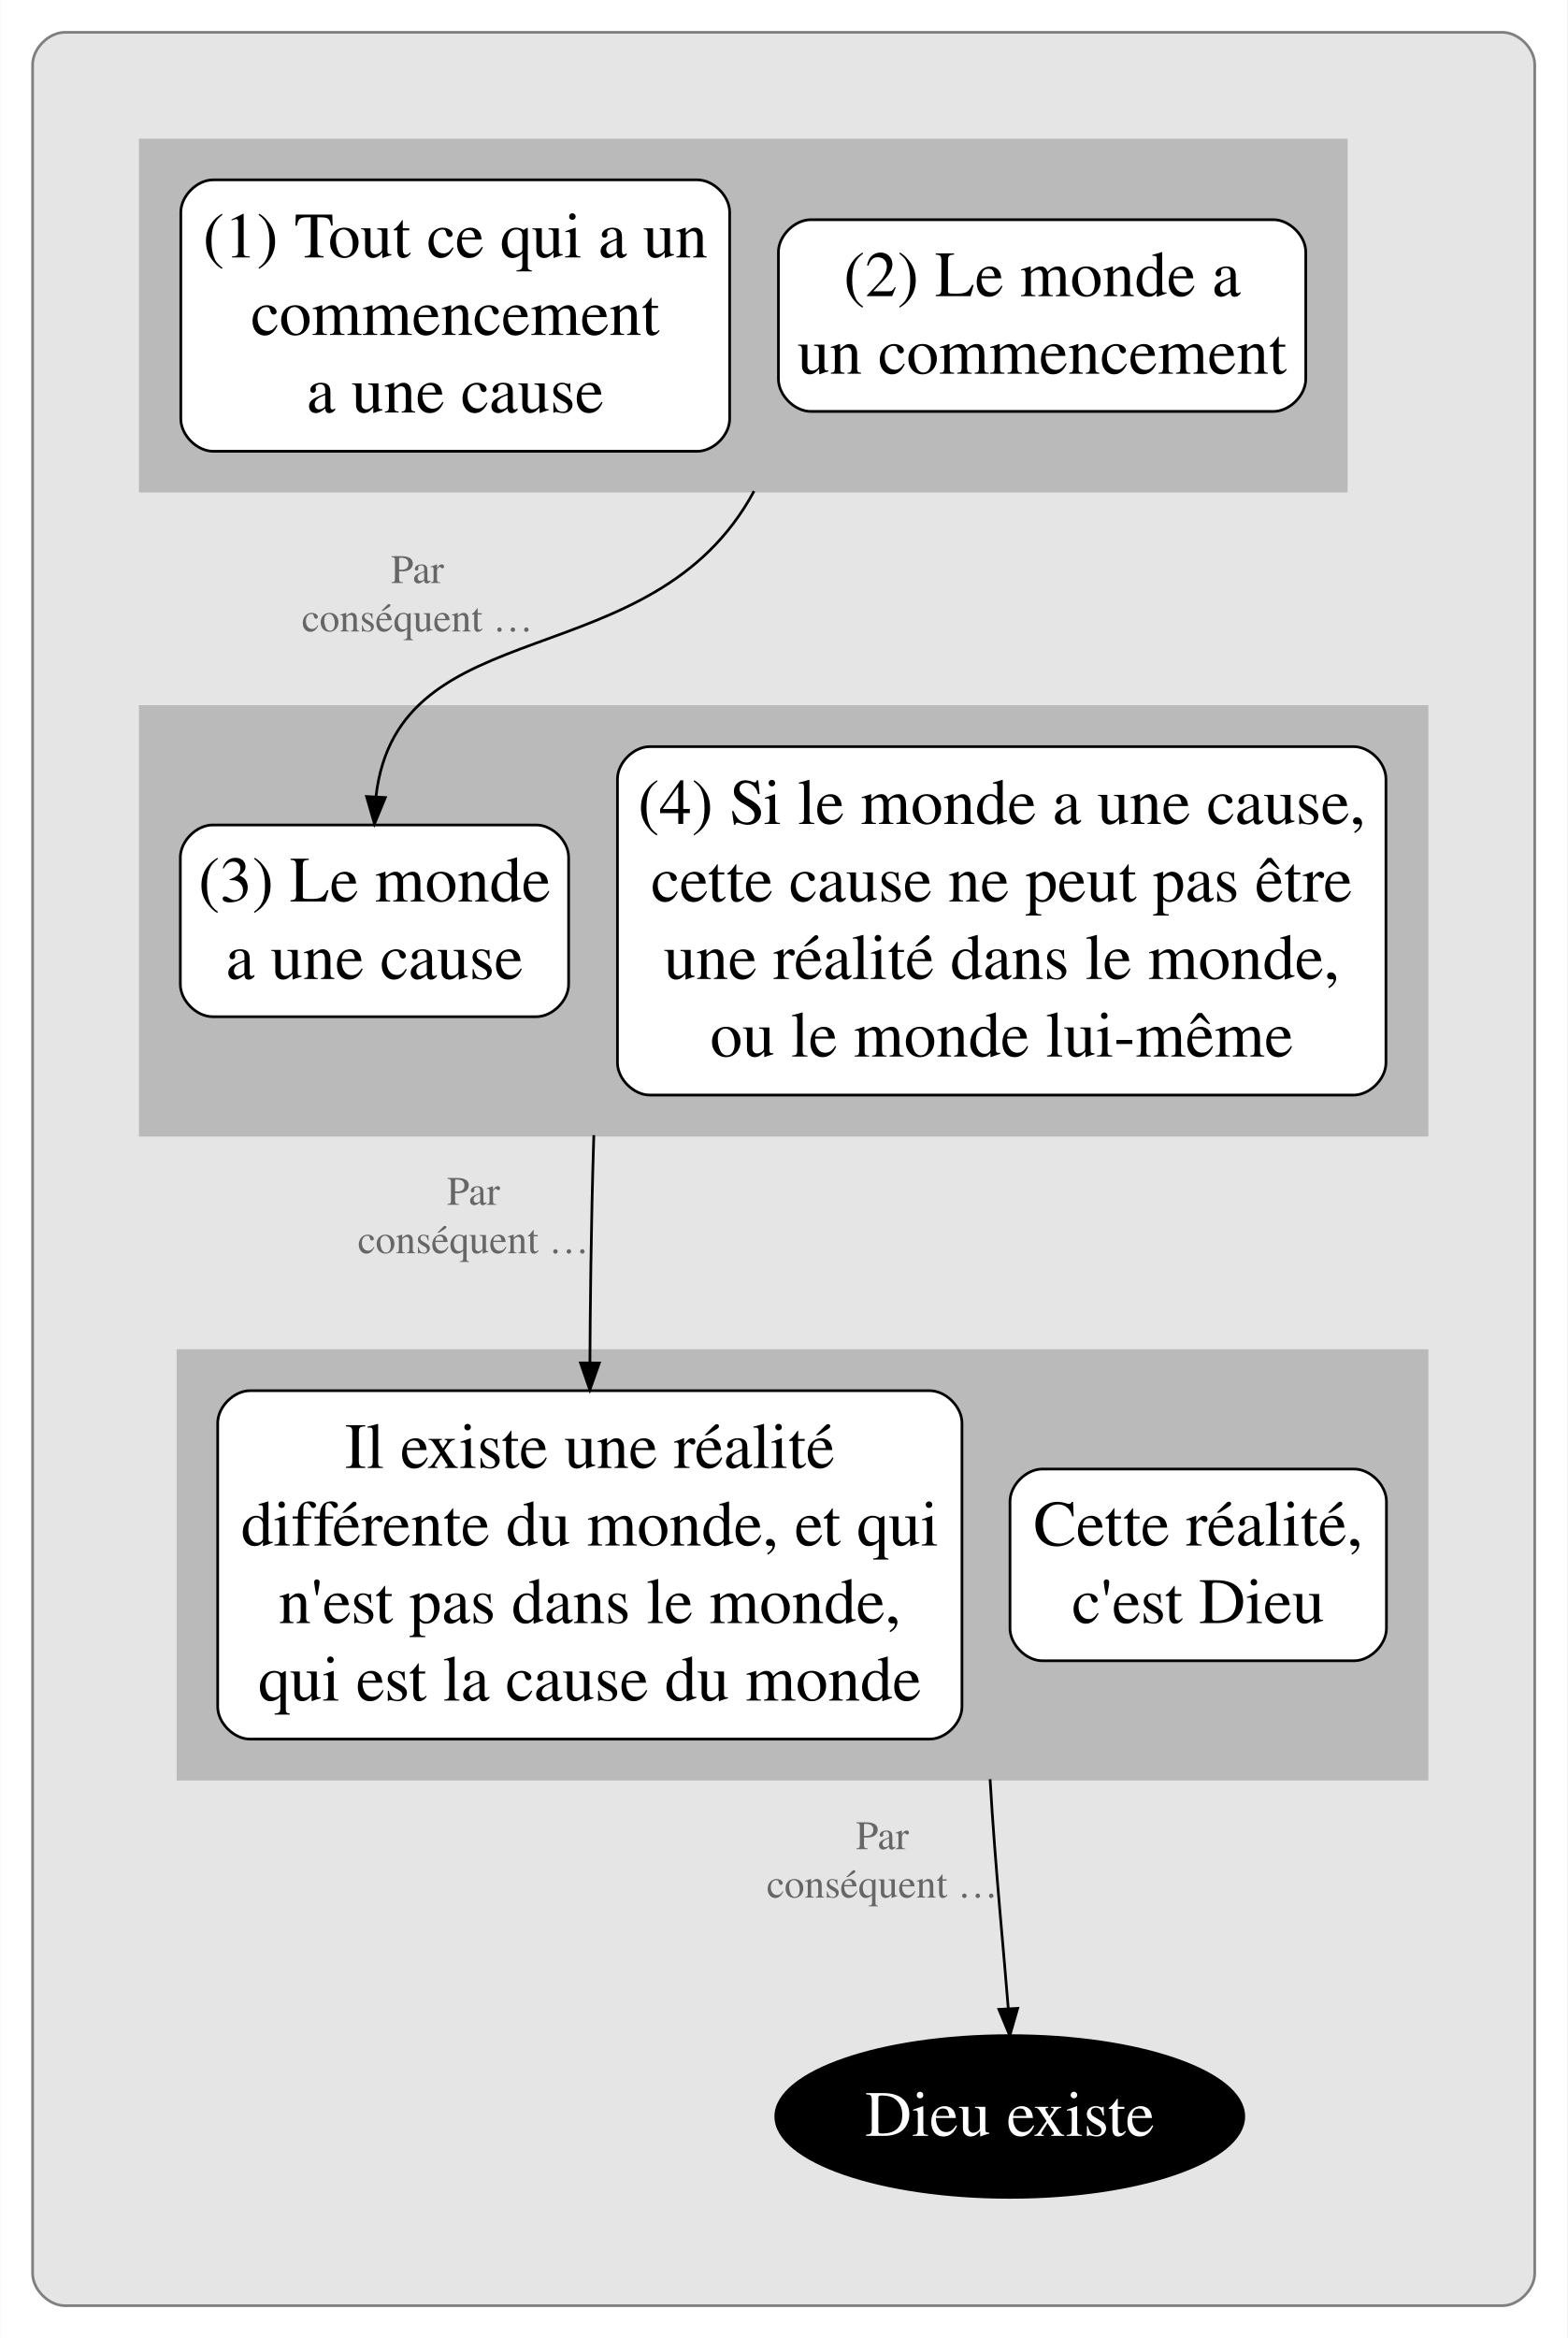
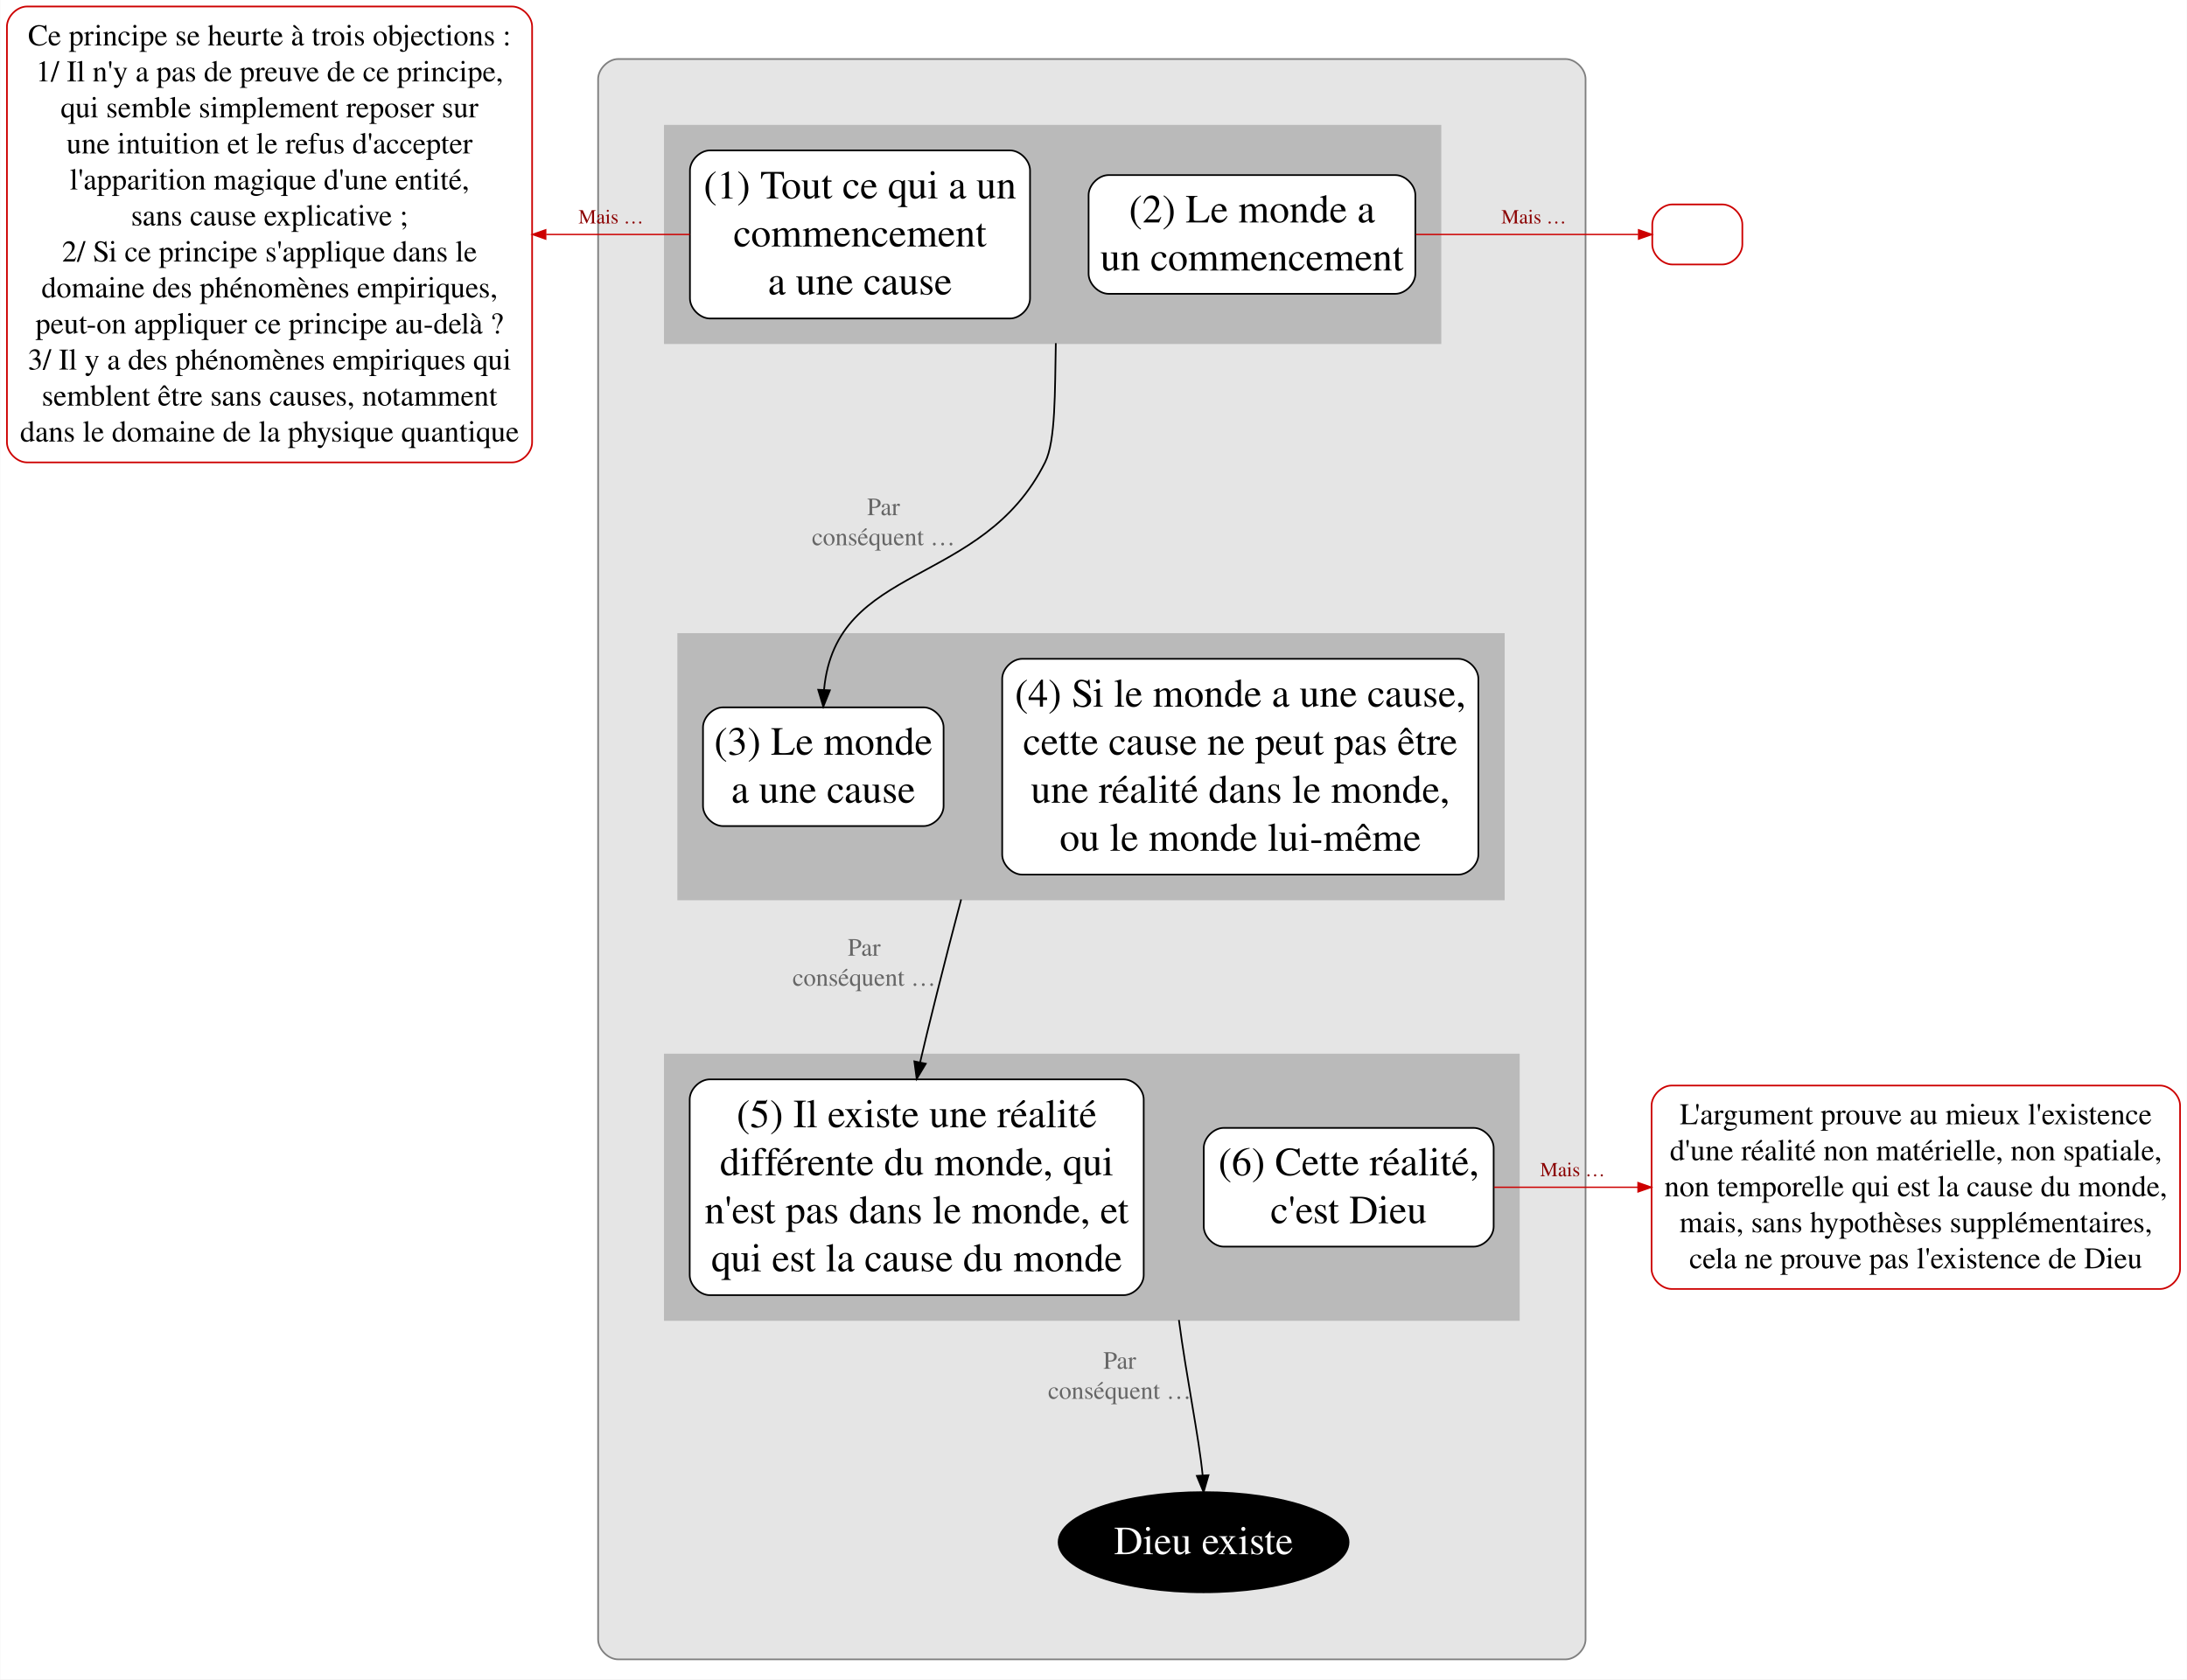
- <svg xmlns="http://www.w3.org/2000/svg" width="582pt" height="868pt" viewBox="0.00 0.00 582.00 868.33">
-   <g id="graph0" class="graph" transform="scale(1 1) rotate(0) translate(4 864.3283)">
-     <polygon fill="#ffffff" stroke="transparent" points="-4,4 -4,-864.328 578,-864.328 578,4 -4,4" />
-     <g id="clust1" class="cluster">
-       <path fill="#e5e5e5" stroke="#7f7f7f" d="M20,-8C20,-8 554,-8 554,-8 560,-8 566,-14 566,-20 566,-20 566,-840.328 566,-840.328 566,-846.328 560,-852.328 554,-852.328 554,-852.328 20,-852.328 20,-852.328 14,-852.328 8,-846.328 8,-840.328 8,-840.328 8,-20 8,-20 8,-14 14,-8 20,-8" />
+ <svg xmlns="http://www.w3.org/2000/svg" width="1311pt" height="1007pt" viewBox="0.00 0.00 1310.92 1007.13">
+   <g id="graph0" class="graph" transform="scale(1 1) rotate(0) translate(4 1003.128)">
+     <polygon fill="#ffffff" stroke="transparent" points="-4,4 -4,-1003.128 1306.925,-1003.128 1306.925,4 -4,4" />
+     <g id="clust2" class="cluster">
+       <path fill="#e5e5e5" stroke="#7f7f7f" d="M366.464,-8C366.464,-8 934.464,-8 934.464,-8 940.464,-8 946.464,-14 946.464,-20 946.464,-20 946.464,-955.728 946.464,-955.728 946.464,-961.728 940.464,-967.728 934.464,-967.728 934.464,-967.728 366.464,-967.728 366.464,-967.728 360.464,-967.728 354.464,-961.728 354.464,-955.728 354.464,-955.728 354.464,-20 354.464,-20 354.464,-14 360.464,-8 366.464,-8" />
    </g>
-     <g id="clust2" class="cluster">
-       <polygon fill="#bababa" stroke="#bababa" points="48,-681.928 48,-812.328 496,-812.328 496,-681.928 48,-681.928" />
+     <g id="clust3" class="cluster">
+       <polygon fill="#bababa" stroke="#bababa" points="394.464,-797.328 394.464,-927.728 859.464,-927.728 859.464,-797.328 394.464,-797.328" />
    </g>
-     <g id="clust4" class="cluster">
-       <polygon fill="#bababa" stroke="#bababa" points="48,-442.728 48,-601.928 526,-601.928 526,-442.728 48,-442.728" />
+     <g id="clust5" class="cluster">
+       <polygon fill="#bababa" stroke="#bababa" points="402.464,-463.728 402.464,-622.928 897.464,-622.928 897.464,-463.728 402.464,-463.728" />
    </g>
-     <g id="clust6" class="cluster">
-       <polygon fill="#bababa" stroke="#bababa" points="62,-203.528 62,-362.728 526,-362.728 526,-203.528 62,-203.528" />
+     <g id="clust7" class="cluster">
+       <polygon fill="#bababa" stroke="#bababa" points="394.464,-211.528 394.464,-370.728 906.464,-370.728 906.464,-211.528 394.464,-211.528" />
    </g>
    <g id="node1" class="node">
-       <path fill="#ffffff" stroke="#000000" d="M254.941,-797.529C254.941,-797.529 75.059,-797.529 75.059,-797.529 69.059,-797.529 63.059,-791.529 63.059,-785.529 63.059,-785.529 63.059,-708.727 63.059,-708.727 63.059,-702.727 69.059,-696.727 75.059,-696.727 75.059,-696.727 254.941,-696.727 254.941,-696.727 260.941,-696.727 266.941,-702.727 266.941,-708.727 266.941,-708.727 266.941,-785.529 266.941,-785.529 266.941,-791.529 260.941,-797.529 254.941,-797.529" />
-       <text text-anchor="middle" x="165" y="-768.728" font-family="Times,serif" font-size="24.00" fill="#000000">(1) Tout ce qui a un</text>
-       <text text-anchor="middle" x="165" y="-739.928" font-family="Times,serif" font-size="24.00" fill="#000000">commencement</text>
-       <text text-anchor="middle" x="165" y="-711.128" font-family="Times,serif" font-size="24.00" fill="#000000">a une cause</text>
+       <path fill="#ffffff" stroke="#cd0000" d="M302.891,-999.228C302.891,-999.228 12.036,-999.228 12.036,-999.228 6.036,-999.228 .036,-993.228 .036,-987.228 .036,-987.228 .036,-737.828 .036,-737.828 .036,-731.828 6.036,-725.828 12.036,-725.828 12.036,-725.828 302.891,-725.828 302.891,-725.828 308.891,-725.828 314.891,-731.828 314.891,-737.828 314.891,-737.828 314.891,-987.228 314.891,-987.228 314.891,-993.228 308.891,-999.228 302.891,-999.228" />
+       <text text-anchor="middle" x="157.464" y="-975.928" font-family="Times,serif" font-size="18.00" fill="#000000">Ce principe se heurte à trois objections :</text>
+       <text text-anchor="middle" x="157.464" y="-954.328" font-family="Times,serif" font-size="18.00" fill="#000000">1/ Il n'y a pas de preuve de ce principe,</text>
+       <text text-anchor="middle" x="157.464" y="-932.728" font-family="Times,serif" font-size="18.00" fill="#000000">qui semble simplement reposer sur</text>
+       <text text-anchor="middle" x="157.464" y="-911.128" font-family="Times,serif" font-size="18.00" fill="#000000">une intuition et le refus d'accepter</text>
+       <text text-anchor="middle" x="157.464" y="-889.528" font-family="Times,serif" font-size="18.00" fill="#000000">l'apparition magique d'une entité,</text>
+       <text text-anchor="middle" x="157.464" y="-867.928" font-family="Times,serif" font-size="18.00" fill="#000000">sans cause explicative ;</text>
+       <text text-anchor="middle" x="157.464" y="-846.328" font-family="Times,serif" font-size="18.00" fill="#000000">2/ Si ce principe s'applique dans le</text>
+       <text text-anchor="middle" x="157.464" y="-824.728" font-family="Times,serif" font-size="18.00" fill="#000000">domaine des phénomènes empiriques,</text>
+       <text text-anchor="middle" x="157.464" y="-803.128" font-family="Times,serif" font-size="18.00" fill="#000000">peut-on appliquer ce principe au-delà ?</text>
+       <text text-anchor="middle" x="157.464" y="-781.528" font-family="Times,serif" font-size="18.00" fill="#000000">3/ Il y a des phénomènes empiriques qui</text>
+       <text text-anchor="middle" x="157.464" y="-759.928" font-family="Times,serif" font-size="18.00" fill="#000000">semblent être sans causes, notamment</text>
+       <text text-anchor="middle" x="157.464" y="-738.328" font-family="Times,serif" font-size="18.00" fill="#000000">dans le domaine de la physique quantique</text>
    </g>
    <g id="node2" class="node">
-       <path fill="#ffffff" stroke="#000000" d="M468.946,-782.73C468.946,-782.73 297.054,-782.73 297.054,-782.73 291.054,-782.73 285.054,-776.73 285.054,-770.73 285.054,-770.73 285.054,-723.527 285.054,-723.527 285.054,-717.527 291.054,-711.527 297.054,-711.527 297.054,-711.527 468.946,-711.527 468.946,-711.527 474.946,-711.527 480.946,-717.527 480.946,-723.527 480.946,-723.527 480.946,-770.73 480.946,-770.73 480.946,-776.73 474.946,-782.73 468.946,-782.73" />
-       <text text-anchor="middle" x="383" y="-754.328" font-family="Times,serif" font-size="24.00" fill="#000000">(2) Le monde a</text>
-       <text text-anchor="middle" x="383" y="-725.528" font-family="Times,serif" font-size="24.00" fill="#000000">un commencement</text>
+       <path fill="#ffffff" stroke="#000000" d="M601.405,-912.929C601.405,-912.929 421.523,-912.929 421.523,-912.929 415.523,-912.929 409.523,-906.929 409.523,-900.929 409.523,-900.929 409.523,-824.128 409.523,-824.128 409.523,-818.128 415.523,-812.128 421.523,-812.128 421.523,-812.128 601.405,-812.128 601.405,-812.128 607.405,-812.128 613.405,-818.128 613.405,-824.128 613.405,-824.128 613.405,-900.929 613.405,-900.929 613.405,-906.929 607.405,-912.929 601.405,-912.929" />
+       <text text-anchor="middle" x="511.464" y="-884.128" font-family="Times,serif" font-size="24.00" fill="#000000">(1) Tout ce qui a un</text>
+       <text text-anchor="middle" x="511.464" y="-855.328" font-family="Times,serif" font-size="24.00" fill="#000000">commencement</text>
+       <text text-anchor="middle" x="511.464" y="-826.528" font-family="Times,serif" font-size="24.00" fill="#000000">a une cause</text>
+     </g>
+     <g id="edge1" class="edge">
+       <path fill="none" stroke="#cd0000" stroke-width=".8" d="M323.323,-862.528C352.691,-862.528 382.47,-862.528 409.408,-862.528" />
+       <polygon fill="#cd0000" stroke="#cd0000" stroke-width=".8" points="323.053,-859.728 315.053,-862.528 323.053,-865.328 323.053,-859.728" />
+       <text text-anchor="middle" x="362.211" y="-869.128" font-family="Times,serif" font-size="12.00" fill="#8b0000"> Mais …</text>
    </g>
    <g id="node3" class="node">
-       <path fill="#ffffff" stroke="#000000" d="M195.118,-557.929C195.118,-557.929 74.882,-557.929 74.882,-557.929 68.882,-557.929 62.882,-551.929 62.882,-545.929 62.882,-545.929 62.882,-498.727 62.882,-498.727 62.882,-492.727 68.882,-486.727 74.882,-486.727 74.882,-486.727 195.118,-486.727 195.118,-486.727 201.118,-486.727 207.118,-492.727 207.118,-498.727 207.118,-498.727 207.118,-545.929 207.118,-545.929 207.118,-551.929 201.118,-557.929 195.118,-557.929" />
-       <text text-anchor="middle" x="135" y="-529.528" font-family="Times,serif" font-size="24.00" fill="#000000">(3) Le monde</text>
-       <text text-anchor="middle" x="135" y="-500.728" font-family="Times,serif" font-size="24.00" fill="#000000">a une cause</text>
-     </g>
-     <g id="edge2" class="edge">
-       <path fill="none" stroke="#000000" d="M276,-681.928C238.176,-611.713 143.606,-639.015 135.549,-568.443" />
-       <polygon fill="#000000" stroke="#000000" points="139.037,-568.124 135,-558.328 132.047,-568.503 139.037,-568.124" />
-       <text text-anchor="middle" x="150.96" y="-647.812" font-family="Times,serif" font-size="15.00" fill="#666666">Par</text>
-       <text text-anchor="middle" x="150.96" y="-629.812" font-family="Times,serif" font-size="15.00" fill="#666666">conséquent …</text>
+       <path fill="#ffffff" stroke="#000000" d="M832.41,-898.13C832.41,-898.13 660.517,-898.13 660.517,-898.13 654.517,-898.13 648.517,-892.13 648.517,-886.13 648.517,-886.13 648.517,-838.927 648.517,-838.927 648.517,-832.927 654.517,-826.927 660.517,-826.927 660.517,-826.927 832.41,-826.927 832.41,-826.927 838.41,-826.927 844.41,-832.927 844.41,-838.927 844.41,-838.927 844.41,-886.13 844.41,-886.13 844.41,-892.13 838.41,-898.13 832.41,-898.13" />
+       <text text-anchor="middle" x="746.464" y="-869.728" font-family="Times,serif" font-size="24.00" fill="#000000">(2) Le monde a</text>
+       <text text-anchor="middle" x="746.464" y="-840.928" font-family="Times,serif" font-size="24.00" fill="#000000">un commencement</text>
    </g>
    <g id="node4" class="node">
-       <path fill="#ffffff" stroke="#000000" d="M498.738,-587.029C498.738,-587.029 237.262,-587.029 237.262,-587.029 231.262,-587.029 225.262,-581.029 225.262,-575.029 225.262,-575.029 225.262,-469.628 225.262,-469.628 225.262,-463.628 231.262,-457.628 237.262,-457.628 237.262,-457.628 498.738,-457.628 498.738,-457.628 504.738,-457.628 510.738,-463.628 510.738,-469.628 510.738,-469.628 510.738,-575.029 510.738,-575.029 510.738,-581.029 504.738,-587.029 498.738,-587.029" />
-       <text text-anchor="middle" x="368" y="-558.328" font-family="Times,serif" font-size="24.00" fill="#000000">(4) Si le monde a une cause,</text>
-       <text text-anchor="middle" x="368" y="-529.528" font-family="Times,serif" font-size="24.00" fill="#000000">cette cause ne peut pas être</text>
-       <text text-anchor="middle" x="368" y="-500.728" font-family="Times,serif" font-size="24.00" fill="#000000">une réalité dans le monde,</text>
-       <text text-anchor="middle" x="368" y="-471.928" font-family="Times,serif" font-size="24.00" fill="#000000">ou le monde lui-même</text>
+       <path fill="#ffffff" stroke="#000000" d="M549.582,-578.929C549.582,-578.929 429.346,-578.929 429.346,-578.929 423.346,-578.929 417.346,-572.929 417.346,-566.929 417.346,-566.929 417.346,-519.727 417.346,-519.727 417.346,-513.727 423.346,-507.727 429.346,-507.727 429.346,-507.727 549.582,-507.727 549.582,-507.727 555.582,-507.727 561.582,-513.727 561.582,-519.727 561.582,-519.727 561.582,-566.929 561.582,-566.929 561.582,-572.929 555.582,-578.929 549.582,-578.929" />
+       <text text-anchor="middle" x="489.464" y="-550.528" font-family="Times,serif" font-size="24.00" fill="#000000">(3) Le monde</text>
+       <text text-anchor="middle" x="489.464" y="-521.728" font-family="Times,serif" font-size="24.00" fill="#000000">a une cause</text>
+     </g>
+     <g id="edge3" class="edge">
+       <path fill="none" stroke="#000000" d="M628.865,-797.331C628.274,-768.678 628.817,-738.672 622.464,-725.928 584.826,-650.424 497.063,-665.819 489.927,-589.622" />
+       <polygon fill="#000000" stroke="#000000" points="493.41,-589.161 489.464,-579.328 486.417,-589.476 493.41,-589.161" />
+       <text text-anchor="middle" x="525.568" y="-694.171" font-family="Times,serif" font-size="15.00" fill="#666666">Par</text>
+       <text text-anchor="middle" x="525.568" y="-676.171" font-family="Times,serif" font-size="15.00" fill="#666666">conséquent …</text>
+     </g>
+     <g id="node9" class="node">
+       <path fill="#ffffff" stroke="#cd0000" d="M1028.464,-880.528C1028.464,-880.528 998.464,-880.528 998.464,-880.528 992.464,-880.528 986.464,-874.528 986.464,-868.528 986.464,-868.528 986.464,-856.528 986.464,-856.528 986.464,-850.528 992.464,-844.528 998.464,-844.528 998.464,-844.528 1028.464,-844.528 1028.464,-844.528 1034.464,-844.528 1040.464,-850.528 1040.464,-856.528 1040.464,-856.528 1040.464,-868.528 1040.464,-868.528 1040.464,-874.528 1034.464,-880.528 1028.464,-880.528" />
+     </g>
+     <g id="edge8" class="edge">
+       <path fill="none" stroke="#cd0000" stroke-width=".8" d="M844.747,-862.528C891.353,-862.528 944.126,-862.528 978.049,-862.528" />
+       <polygon fill="#cd0000" stroke="#cd0000" stroke-width=".8" points="978.252,-865.328 986.252,-862.528 978.252,-859.728 978.252,-865.328" />
+       <text text-anchor="middle" x="915.45" y="-869.128" font-family="Times,serif" font-size="12.00" fill="#8b0000"> Mais …</text>
    </g>
    <g id="node5" class="node">
-       <path fill="#ffffff" stroke="#000000" d="M341.238,-347.829C341.238,-347.829 88.761,-347.829 88.761,-347.829 82.761,-347.829 76.761,-341.829 76.761,-335.829 76.761,-335.829 76.761,-230.428 76.761,-230.428 76.761,-224.428 82.761,-218.428 88.761,-218.428 88.761,-218.428 341.238,-218.428 341.238,-218.428 347.238,-218.428 353.238,-224.428 353.238,-230.428 353.238,-230.428 353.238,-335.829 353.238,-335.829 353.238,-341.829 347.238,-347.829 341.238,-347.829" />
-       <text text-anchor="middle" x="215" y="-319.128" font-family="Times,serif" font-size="24.00" fill="#000000">Il existe une réalité</text>
-       <text text-anchor="middle" x="215" y="-290.328" font-family="Times,serif" font-size="24.00" fill="#000000">différente du monde, et qui</text>
-       <text text-anchor="middle" x="215" y="-261.528" font-family="Times,serif" font-size="24.00" fill="#000000">n'est pas dans le monde,</text>
-       <text text-anchor="middle" x="215" y="-232.728" font-family="Times,serif" font-size="24.00" fill="#000000">qui est la cause du monde</text>
-     </g>
-     <g id="edge4" class="edge">
-       <path fill="none" stroke="#000000" d="M216.486,-442.729C215.422,-409.772 215.117,-375.336 215.032,-358.397" />
-       <polygon fill="#000000" stroke="#000000" points="218.531,-358.117 215,-348.128 211.531,-358.139 218.531,-358.117" />
-       <text text-anchor="middle" x="171.759" y="-416.882" font-family="Times,serif" font-size="15.00" fill="#666666">Par</text>
-       <text text-anchor="middle" x="171.759" y="-398.882" font-family="Times,serif" font-size="15.00" fill="#666666">conséquent …</text>
+       <path fill="#ffffff" stroke="#000000" d="M870.202,-608.029C870.202,-608.029 608.725,-608.029 608.725,-608.029 602.725,-608.029 596.725,-602.029 596.725,-596.029 596.725,-596.029 596.725,-490.628 596.725,-490.628 596.725,-484.628 602.725,-478.628 608.725,-478.628 608.725,-478.628 870.202,-478.628 870.202,-478.628 876.202,-478.628 882.202,-484.628 882.202,-490.628 882.202,-490.628 882.202,-596.029 882.202,-596.029 882.202,-602.029 876.202,-608.029 870.202,-608.029" />
+       <text text-anchor="middle" x="739.464" y="-579.328" font-family="Times,serif" font-size="24.00" fill="#000000">(4) Si le monde a une cause,</text>
+       <text text-anchor="middle" x="739.464" y="-550.528" font-family="Times,serif" font-size="24.00" fill="#000000">cette cause ne peut pas être</text>
+       <text text-anchor="middle" x="739.464" y="-521.728" font-family="Times,serif" font-size="24.00" fill="#000000">une réalité dans le monde,</text>
+       <text text-anchor="middle" x="739.464" y="-492.928" font-family="Times,serif" font-size="24.00" fill="#000000">ou le monde lui-même</text>
    </g>
    <g id="node6" class="node">
-       <path fill="#ffffff" stroke="#000000" d="M498.918,-318.729C498.918,-318.729 383.082,-318.729 383.082,-318.729 377.082,-318.729 371.082,-312.729 371.082,-306.729 371.082,-306.729 371.082,-259.527 371.082,-259.527 371.082,-253.527 377.082,-247.527 383.082,-247.527 383.082,-247.527 498.918,-247.527 498.918,-247.527 504.918,-247.527 510.918,-253.527 510.918,-259.527 510.918,-259.527 510.918,-306.729 510.918,-306.729 510.918,-312.729 504.918,-318.729 498.918,-318.729" />
-       <text text-anchor="middle" x="441" y="-290.328" font-family="Times,serif" font-size="24.00" fill="#000000">Cette réalité,</text>
-       <text text-anchor="middle" x="441" y="-261.528" font-family="Times,serif" font-size="24.00" fill="#000000">c'est Dieu</text>
+       <path fill="#ffffff" stroke="#000000" d="M669.554,-355.829C669.554,-355.829 421.373,-355.829 421.373,-355.829 415.373,-355.829 409.373,-349.829 409.373,-343.829 409.373,-343.829 409.373,-238.428 409.373,-238.428 409.373,-232.428 415.373,-226.428 421.373,-226.428 421.373,-226.428 669.554,-226.428 669.554,-226.428 675.554,-226.428 681.554,-232.428 681.554,-238.428 681.554,-238.428 681.554,-343.829 681.554,-343.829 681.554,-349.829 675.554,-355.829 669.554,-355.829" />
+       <text text-anchor="middle" x="545.464" y="-327.128" font-family="Times,serif" font-size="24.00" fill="#000000">(5) Il existe une réalité</text>
+       <text text-anchor="middle" x="545.464" y="-298.328" font-family="Times,serif" font-size="24.00" fill="#000000">différente du monde, qui</text>
+       <text text-anchor="middle" x="545.464" y="-269.528" font-family="Times,serif" font-size="24.00" fill="#000000">n'est pas dans le monde, et</text>
+       <text text-anchor="middle" x="545.464" y="-240.728" font-family="Times,serif" font-size="24.00" fill="#000000">qui est la cause du monde</text>
+     </g>
+     <g id="edge5" class="edge">
+       <path fill="none" stroke="#000000" d="M572.1,-463.731C562.01,-425.687 551.741,-384.475 547.494,-365.978" />
+       <polygon fill="#000000" stroke="#000000" points="550.91,-365.216 545.464,-356.128 544.054,-366.629 550.91,-365.216" />
+       <text text-anchor="middle" x="513.962" y="-429.974" font-family="Times,serif" font-size="15.00" fill="#666666">Par</text>
+       <text text-anchor="middle" x="513.962" y="-411.974" font-family="Times,serif" font-size="15.00" fill="#666666">conséquent …</text>
    </g>
    <g id="node7" class="node">
-       <ellipse fill="#000000" stroke="#000000" cx="371" cy="-78.264" rx="86.924" ry="30.03" />
-       <text text-anchor="middle" x="371" y="-71.064" font-family="Times,serif" font-size="24.00" fill="#ffffff">Dieu existe</text>
+       <path fill="#ffffff" stroke="#000000" d="M879.361,-326.729C879.361,-326.729 729.566,-326.729 729.566,-326.729 723.566,-326.729 717.566,-320.729 717.566,-314.729 717.566,-314.729 717.566,-267.527 717.566,-267.527 717.566,-261.527 723.566,-255.527 729.566,-255.527 729.566,-255.527 879.361,-255.527 879.361,-255.527 885.361,-255.527 891.361,-261.527 891.361,-267.527 891.361,-267.527 891.361,-314.729 891.361,-314.729 891.361,-320.729 885.361,-326.729 879.361,-326.729" />
+       <text text-anchor="middle" x="804.464" y="-298.328" font-family="Times,serif" font-size="24.00" fill="#000000">(6) Cette réalité,</text>
+       <text text-anchor="middle" x="804.464" y="-269.528" font-family="Times,serif" font-size="24.00" fill="#000000">c'est Dieu</text>
    </g>
-     <g id="edge6" class="edge">
-       <path fill="none" stroke="#000000" d="M363.682,-203.53C365.601,-170.625 369.085,-136.074 370.44,-118.347" />
-       <polygon fill="#000000" stroke="#000000" points="373.94,-118.443 371,-108.264 366.951,-118.055 373.94,-118.443" />
-       <text text-anchor="middle" x="323.657" y="-177.572" font-family="Times,serif" font-size="15.00" fill="#666666">Par</text>
-       <text text-anchor="middle" x="323.657" y="-159.572" font-family="Times,serif" font-size="15.00" fill="#666666">conséquent …</text>
+     <g id="node8" class="node">
+       <ellipse fill="#000000" stroke="#000000" cx="717.464" cy="-78.264" rx="86.924" ry="30.03" />
+       <text text-anchor="middle" x="717.464" y="-71.064" font-family="Times,serif" font-size="24.00" fill="#ffffff">Dieu existe</text>
+     </g>
+     <g id="edge7" class="edge">
+       <path fill="none" stroke="#000000" d="M702.661,-211.532C707.11,-177.525 714.778,-140.592 716.904,-118.258" />
+       <polygon fill="#000000" stroke="#000000" points="720.398,-118.445 717.464,-108.264 713.409,-118.052 720.398,-118.445" />
+       <text text-anchor="middle" x="667.151" y="-182.256" font-family="Times,serif" font-size="15.00" fill="#666666">Par</text>
+       <text text-anchor="middle" x="667.151" y="-164.256" font-family="Times,serif" font-size="15.00" fill="#666666">conséquent …</text>
+     </g>
+     <g id="node10" class="node">
+       <path fill="#ffffff" stroke="#cd0000" d="M1290.886,-352.128C1290.886,-352.128 998.042,-352.128 998.042,-352.128 992.042,-352.128 986.042,-346.128 986.042,-340.128 986.042,-340.128 986.042,-242.128 986.042,-242.128 986.042,-236.128 992.042,-230.128 998.042,-230.128 998.042,-230.128 1290.886,-230.128 1290.886,-230.128 1296.886,-230.128 1302.886,-236.128 1302.886,-242.128 1302.886,-242.128 1302.886,-340.128 1302.886,-340.128 1302.886,-346.128 1296.886,-352.128 1290.886,-352.128" />
+       <text text-anchor="middle" x="1144.464" y="-328.928" font-family="Times,serif" font-size="18.00" fill="#000000">L'argument prouve au mieux l'existence</text>
+       <text text-anchor="middle" x="1144.464" y="-307.328" font-family="Times,serif" font-size="18.00" fill="#000000">d'une réalité non matérielle, non spatiale,</text>
+       <text text-anchor="middle" x="1144.464" y="-285.728" font-family="Times,serif" font-size="18.00" fill="#000000">non temporelle qui est la cause du monde,</text>
+       <text text-anchor="middle" x="1144.464" y="-264.128" font-family="Times,serif" font-size="18.00" fill="#000000">mais, sans hypothèses supplémentaires,</text>
+       <text text-anchor="middle" x="1144.464" y="-242.528" font-family="Times,serif" font-size="18.00" fill="#000000">cela ne prouve pas l'existence de Dieu</text>
+     </g>
+     <g id="edge9" class="edge">
+       <path fill="none" stroke="#cd0000" stroke-width=".8" d="M891.581,-291.128C918.04,-291.128 948.047,-291.128 977.912,-291.128" />
+       <polygon fill="#cd0000" stroke="#cd0000" stroke-width=".8" points="977.912,-293.928 985.912,-291.128 977.912,-288.328 977.912,-293.928" />
+       <text text-anchor="middle" x="938.708" y="-297.728" font-family="Times,serif" font-size="12.00" fill="#8b0000"> Mais …</text>
    </g>
  </g>
</svg>
